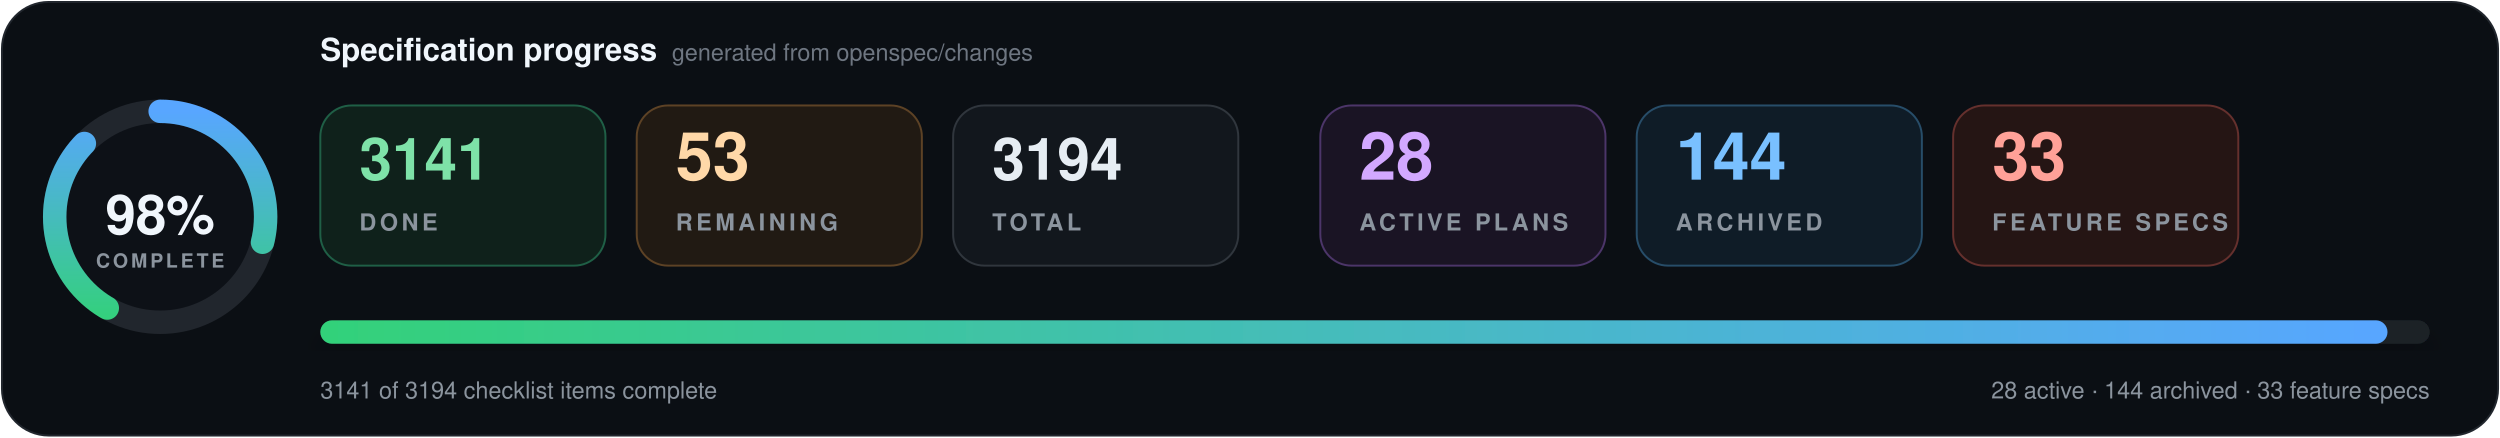
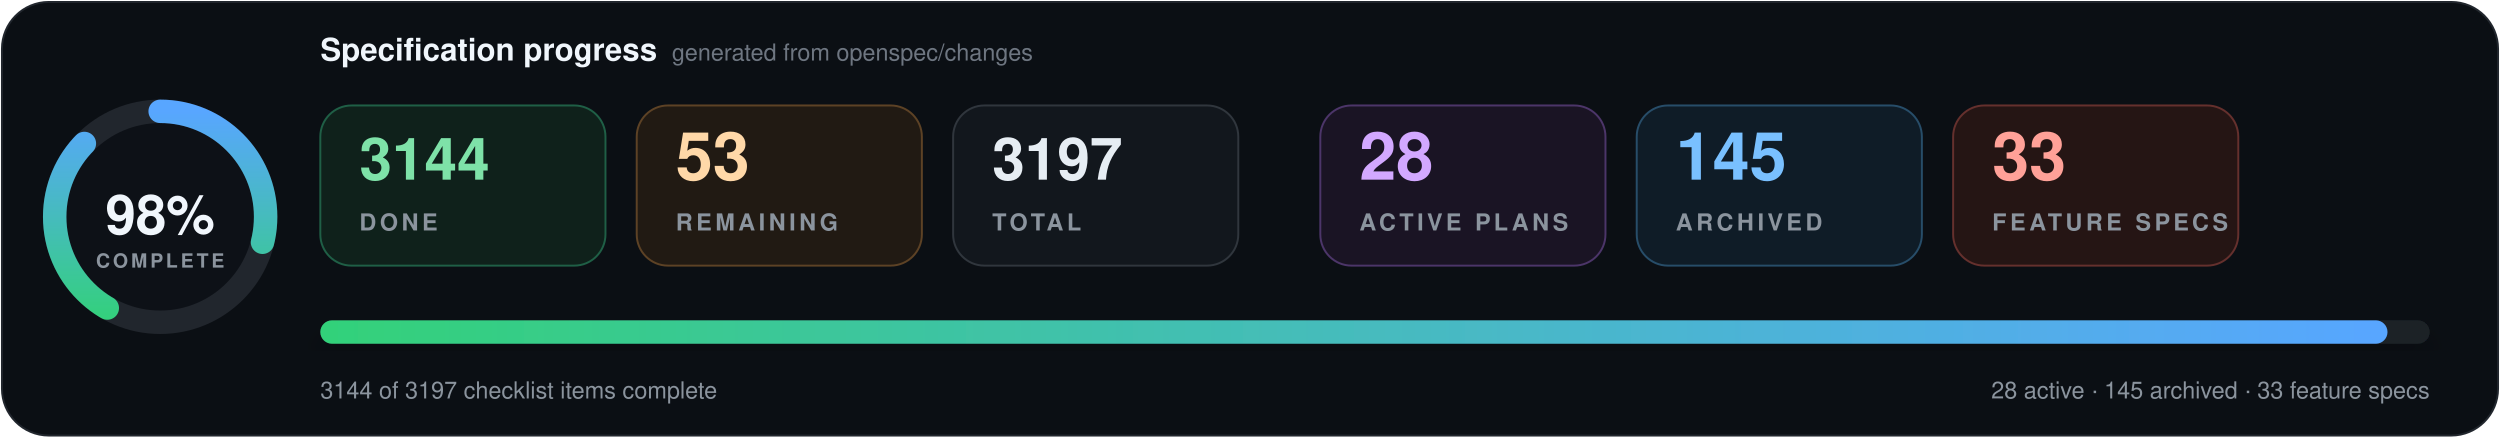
- <svg xmlns="http://www.w3.org/2000/svg" data-cache-version="1790611712" width="1280" height="224" viewBox="0 0 1280 224" role="img" aria-labelledby="title description" font-family="system-ui, -apple-system, BlinkMacSystemFont, 'Segoe UI', Helvetica, Arial, sans-serif" font-variant-numeric="tabular-nums">
+ <svg xmlns="http://www.w3.org/2000/svg" data-cache-version="1790710141" width="1280" height="224" viewBox="0 0 1280 224" role="img" aria-labelledby="title description" font-family="system-ui, -apple-system, BlinkMacSystemFont, 'Segoe UI', Helvetica, Arial, sans-serif" font-variant-numeric="tabular-nums">
  <defs>
    <linearGradient id="progress" x1="0" x2="1">
      <stop offset="0" stop-color="#33d17a" />
      <stop offset="1" stop-color="#58a6ff" />
    </linearGradient>
    <filter id="shadow" x="-10%" y="-20%" width="120%" height="150%">
      <feDropShadow dx="0" dy="7" stdDeviation="9" flood-color="#000" flood-opacity=".28" />
    </filter>
  </defs>
  <rect x="1" y="1" width="1278" height="222" rx="24" fill="#0b0f14" stroke="#21262d" />
  <g transform="translate(82 111)">
    <circle r="54" fill="#0d1117" stroke="#21262d" stroke-width="12" />
    <circle r="54" fill="none" stroke="url(#progress)" stroke-width="12" stroke-linecap="round" pathLength="100" stroke-dasharray="98 100" transform="rotate(-90)" />
    <text y="-1" text-anchor="middle" dominant-baseline="middle" fill="#f0f6fc" font-size="28" font-weight="800">98%</text>
    <text y="26" text-anchor="middle" fill="#8b949e" font-size="10" font-weight="700" letter-spacing="1.5">COMPLETE</text>
  </g>
  <text x="164" y="31" fill="#f0f6fc" font-size="16" font-weight="750">Specification progress</text>
  <text x="344" y="31" fill="#6e7681" font-size="12">generated from openspec/changes</text>
  <g transform="translate(164 54)">
    <rect width="146" height="82" rx="16" fill="#0f211b" stroke="#1f5f46" />
-     <text x="20" y="38" fill="#7ee2a8" font-size="30" font-weight="750">3141</text>
+     <text x="20" y="38" fill="#7ee2a8" font-size="30" font-weight="750">3144</text>
    <text x="20" y="64" fill="#8b949e" font-size="12" font-weight="700" letter-spacing="1.8">DONE</text>
  </g>
  <g transform="translate(326 54)">
    <rect width="146" height="82" rx="16" fill="#211a13" stroke="#5d4225" />
    <text x="20" y="38" fill="#ffd8a8" font-size="34" font-weight="750">53</text>
    <text x="20" y="64" fill="#8b949e" font-size="12" font-weight="700" letter-spacing="1.8">REMAINING</text>
  </g>
  <g transform="translate(488 54)">
    <rect width="146" height="82" rx="16" fill="#12171d" stroke="#30363d" />
-     <text x="20" y="38" fill="#e6edf3" font-size="30" font-weight="750">3194</text>
+     <text x="20" y="38" fill="#e6edf3" font-size="30" font-weight="750">3197</text>
    <text x="20" y="64" fill="#8b949e" font-size="12" font-weight="700" letter-spacing="1.8">TOTAL</text>
  </g>
  <g transform="translate(676 54)">
    <rect width="146" height="82" rx="16" fill="#1a1424" stroke="#4c3569" />
    <text x="20" y="38" fill="#d2a8ff" font-size="34" font-weight="750">28</text>
    <text x="20" y="64" fill="#8b949e" font-size="12" font-weight="700" letter-spacing="1.8">ACTIVE PLANS</text>
  </g>
  <g transform="translate(838 54)">
    <rect width="146" height="82" rx="16" fill="#0f1c27" stroke="#274d69" />
-     <text x="20" y="38" fill="#79c0ff" font-size="34" font-weight="750">144</text>
+     <text x="20" y="38" fill="#79c0ff" font-size="34" font-weight="750">145</text>
    <text x="20" y="64" fill="#8b949e" font-size="12" font-weight="700" letter-spacing="1.8">ARCHIVED</text>
  </g>
  <g transform="translate(1000 54)">
    <rect width="146" height="82" rx="16" fill="#251514" stroke="#65302d" />
    <text x="20" y="38" fill="#ffa198" font-size="34" font-weight="750">33</text>
    <text x="20" y="64" fill="#8b949e" font-size="12" font-weight="700" letter-spacing="1.8">FEATURE SPECS</text>
  </g>
  <g filter="url(#shadow)">
    <rect x="164" y="164" width="1080" height="12" rx="6" fill="#1b2128" />
    <rect x="164" y="164" width="1058.4" height="12" rx="6" fill="url(#progress)" />
  </g>
-   <text x="164" y="204" fill="#8b949e" font-size="12">3141 of 3194 checklist items complete</text>
-   <text x="1244" y="204" text-anchor="end" fill="#8b949e" font-size="12">28 active · 144 archived · 33 feature specs</text>
+   <text x="164" y="204" fill="#8b949e" font-size="12">3144 of 3197 checklist items complete</text>
+   <text x="1244" y="204" text-anchor="end" fill="#8b949e" font-size="12">28 active · 145 archived · 33 feature specs</text>
</svg>
